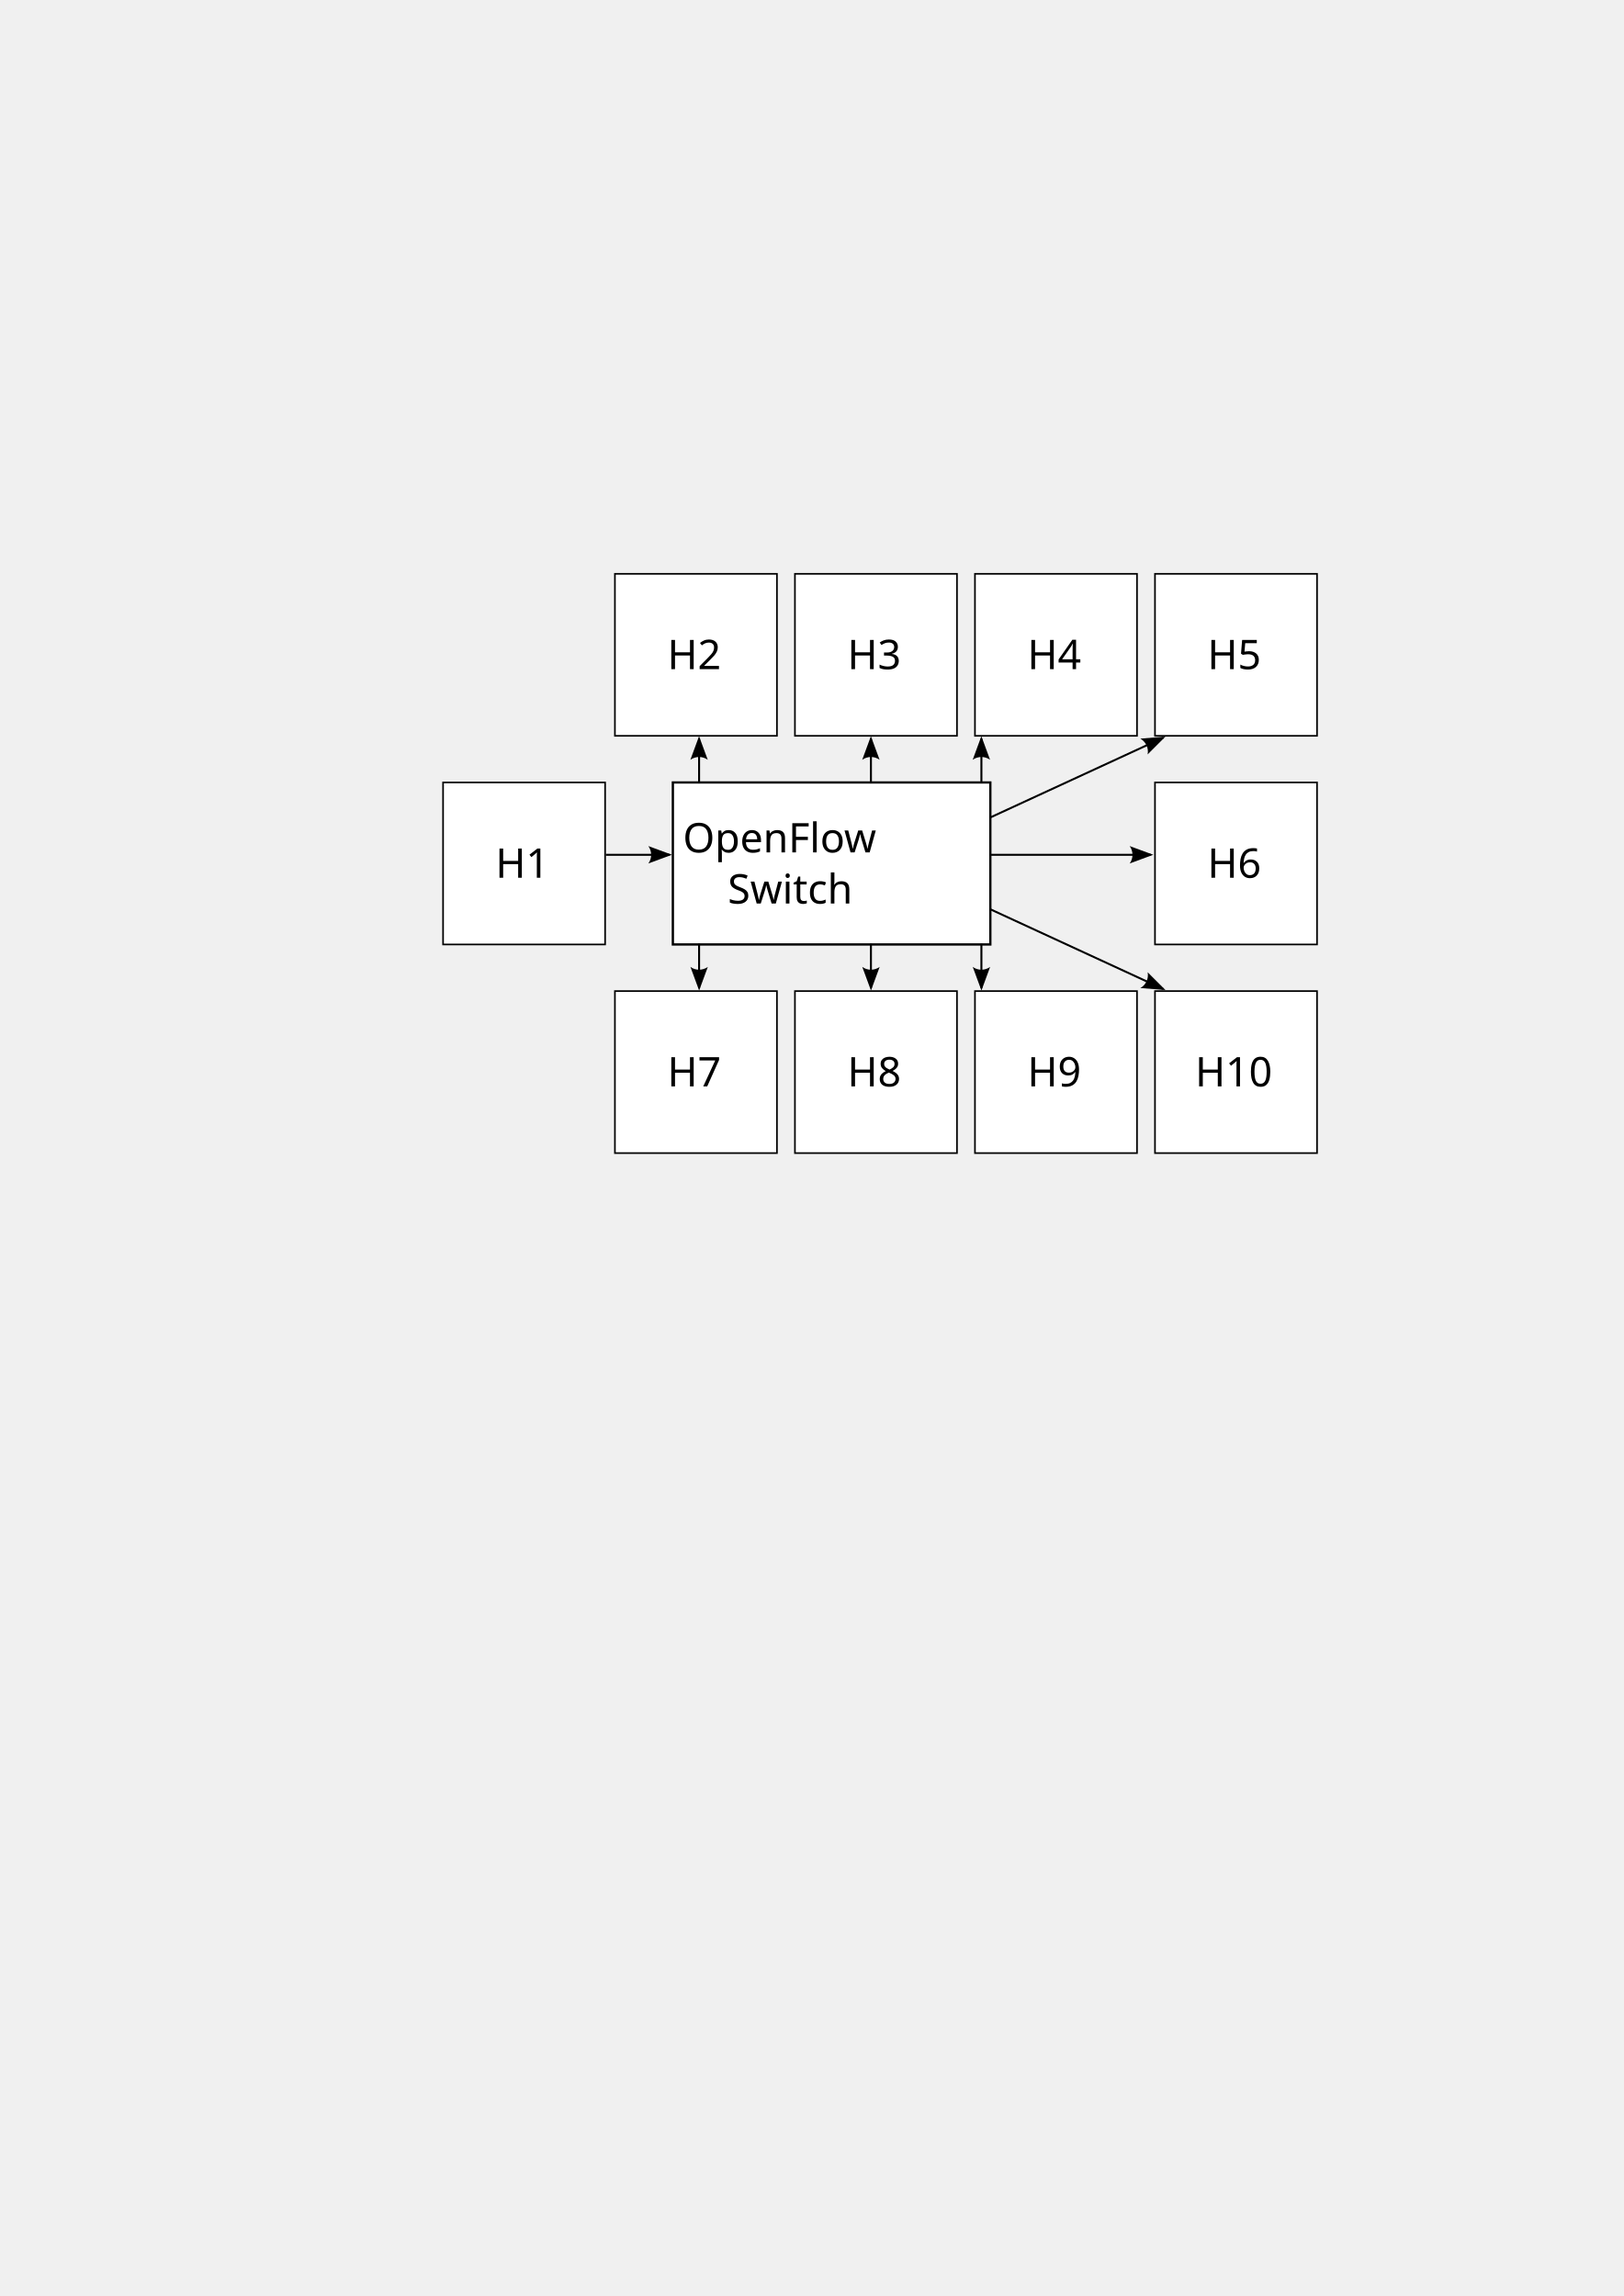
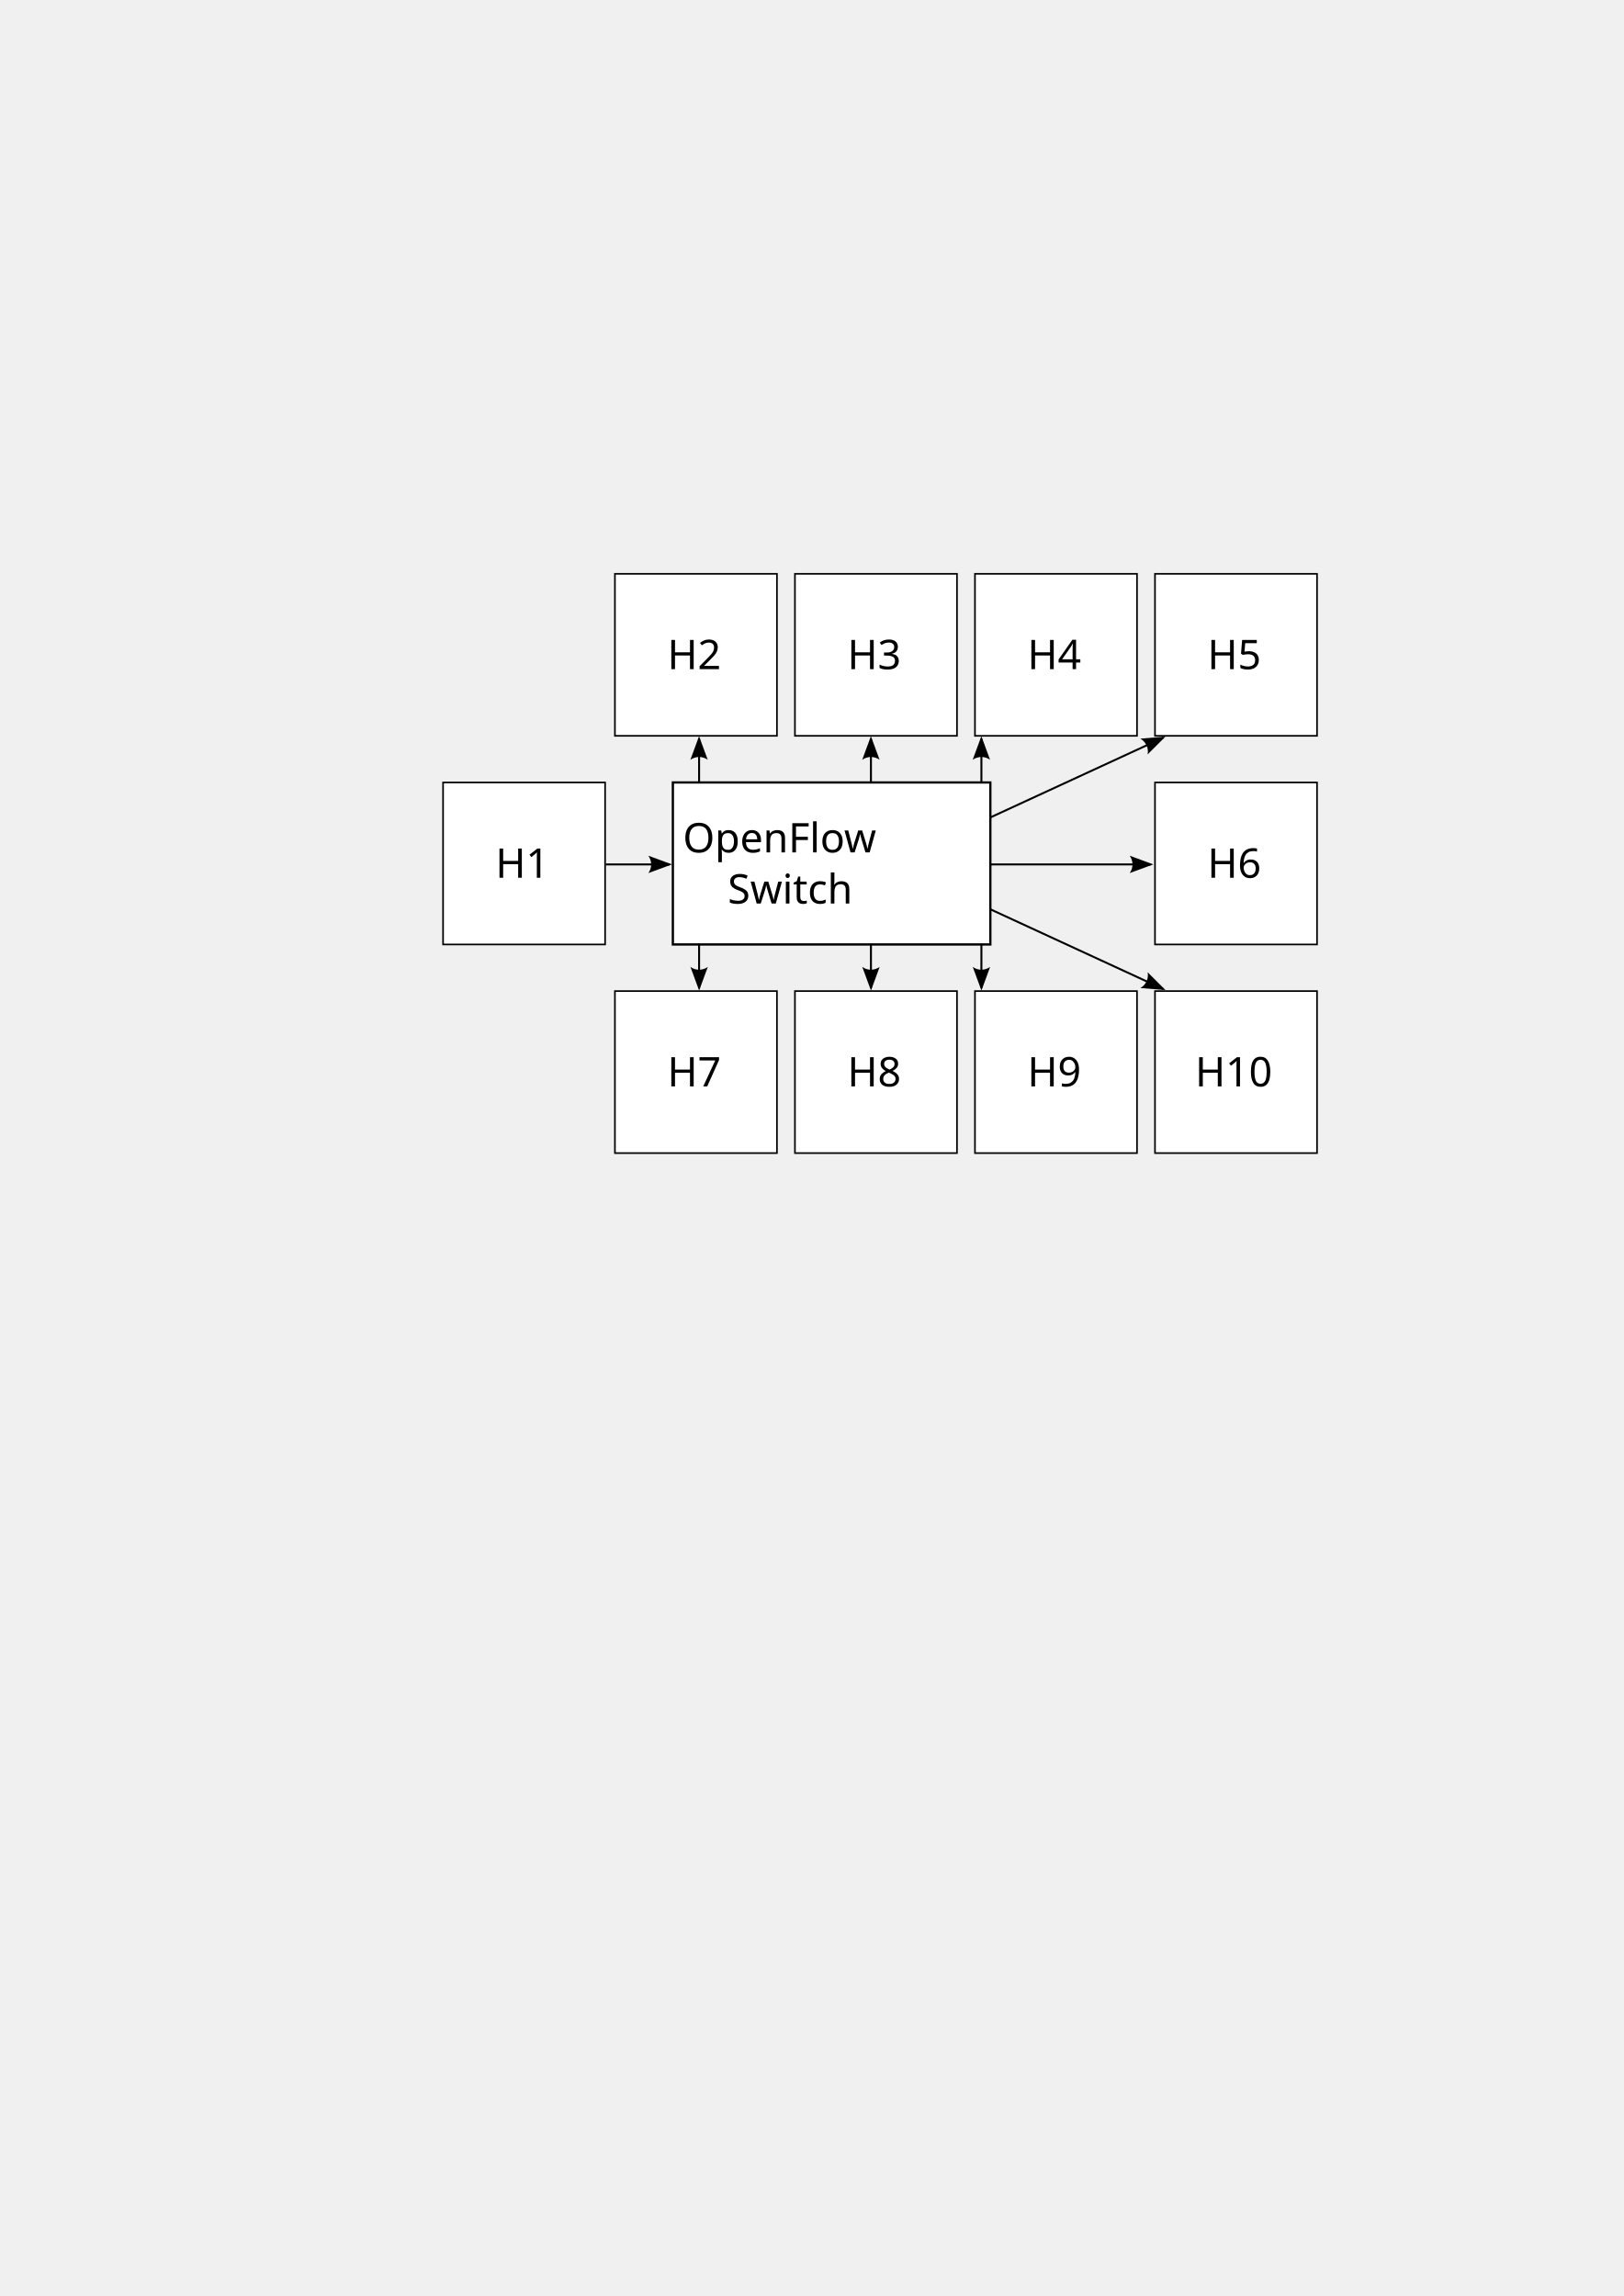
<svg xmlns="http://www.w3.org/2000/svg" width="210mm" height="297mm" id="svg2" version="1.1">
  <defs id="defs4">
    <marker orient="auto" refY="0.0" refX="0.0" id="Arrow2Lend" style="overflow:visible;">
      <path id="path3836" style="fill-rule:evenodd;stroke-width:0.625;stroke-linejoin:round;" d="M 8.719,4.034 L -2.207,0.016 L 8.719,-4.002 C 6.973,-1.63 6.983,1.616 8.719,4.034 z " transform="scale(1.1) rotate(180) translate(1,0)" />
    </marker>
  </defs>
  <g id="layer1">
    <g id="g3798" transform="translate(116.1873,-490.2153)">
      <rect y="872.76" x="100.398" height="79.204" width="79.204" id="rect2985" style="fill:#ffffff;stroke:#000000;stroke-width:0.796;stroke-miterlimit:4;stroke-dasharray:none;stroke-dashoffset:0" />
      <text id="text3757" y="919.355" x="126.037" style="font-size:20px;font-style:normal;font-variant:normal;font-weight:normal;font-stretch:normal;line-height:125%;letter-spacing:0px;word-spacing:0px;fill:#000000;fill-opacity:1;stroke:none;font-family:Sans;-inkscape-font-specification:Clean" xml:space="preserve">
        <tspan y="919.355" x="126.037" id="tspan3759">H1</tspan>
      </text>
    </g>
    <g id="g3770" transform="translate(464.1873,-490.2153)">
      <rect style="fill:#ffffff;stroke:#000000;stroke-width:0.796;stroke-miterlimit:4;stroke-dasharray:none;stroke-dashoffset:0" id="rect3772" width="79.204" height="79.204" x="100.398" y="872.76" />
      <text xml:space="preserve" style="font-size:20px;font-style:normal;font-variant:normal;font-weight:normal;font-stretch:normal;line-height:125%;letter-spacing:0px;word-spacing:0px;fill:#000000;fill-opacity:1;stroke:none;font-family:Sans;-inkscape-font-specification:Clean" x="126.037" y="919.355" id="text3774">
        <tspan id="tspan3776" x="126.037" y="919.355">H6</tspan>
      </text>
    </g>
    <text id="text3782" y="1286.9" x="189.054" style="font-size:20px;font-style:normal;font-variant:normal;font-weight:normal;font-stretch:normal;line-height:125%;letter-spacing:0px;word-spacing:0px;fill:#000000;fill-opacity:1;stroke:none;font-family:Sans;-inkscape-font-specification:Clean" xml:space="preserve" transform="scale(1.399786,0.714395)">
      <tspan y="1286.9" x="189.054" id="tspan3784" />
    </text>
    <g id="g3803" transform="translate(114.5106,-490.2153)">
      <rect style="fill:#ffffff;stroke:#000000;stroke-width:1.115;stroke-miterlimit:4;stroke-dasharray:none;stroke-dashoffset:0" id="rect3780" width="155.191" height="79.204" x="214.398" y="872.76" />
      <text id="text3789" y="906.962" x="289.951" style="font-size:20px;font-style:normal;font-variant:normal;font-weight:normal;font-stretch:normal;text-align:center;line-height:125%;letter-spacing:0px;word-spacing:0px;text-anchor:middle;fill:#000000;fill-opacity:1;stroke:none;font-family:Sans;-inkscape-font-specification:Clean" xml:space="preserve">
        <tspan y="906.962" x="289.951" id="tspan3791">OpenFlow</tspan>
        <tspan id="tspan3793" y="931.962" x="289.951">Switch</tspan>
      </text>
    </g>
-     <path style="fill:none;stroke:#000000;stroke-width:0.962px;stroke-linecap:butt;stroke-linejoin:miter;stroke-opacity:1;marker-end:url(#Arrow2Lend)" d="m 296.146,417.914 31.059,0" id="path3809" />
-     <path id="path4255" d="m 484.146,417.914 78.342,0" style="fill:none;stroke:#000000;stroke-width:0.962;stroke-linecap:butt;stroke-linejoin:miter;stroke-opacity:1;marker-end:url(#Arrow2Lend);stroke-miterlimit:4;stroke-dasharray:none" />
+     <path style="fill:none;stroke:#000000;stroke-width:0.962px;stroke-linecap:butt;stroke-linejoin:miter;stroke-opacity:1;marker-end:url(#Arrow2Lend)" d="m 296.146,422.621 31.059,0" id="path3809" />
+     <path id="path4255" d="m 484.146,422.62 78.342,0" style="fill:none;stroke:#000000;stroke-width:0.962;stroke-linecap:butt;stroke-linejoin:miter;stroke-miterlimit:4;stroke-opacity:1;stroke-dasharray:none;marker-end:url(#Arrow2Lend)" />
    <g transform="translate(376.1873,-592.2153)" id="g4276">
      <rect y="872.76" x="100.398" height="79.204" width="79.204" id="rect4278" style="fill:#ffffff;stroke:#000000;stroke-width:0.796;stroke-miterlimit:4;stroke-dasharray:none;stroke-dashoffset:0" />
      <text id="text4280" y="919.355" x="126.037" style="font-size:20px;font-style:normal;font-variant:normal;font-weight:normal;font-stretch:normal;line-height:125%;letter-spacing:0px;word-spacing:0px;fill:#000000;fill-opacity:1;stroke:none;font-family:Sans;-inkscape-font-specification:Clean" xml:space="preserve">
        <tspan y="919.355" x="126.037" id="tspan4282">H4</tspan>
      </text>
    </g>
    <g id="g4284" transform="translate(288.1873,-592.2153)">
      <rect style="fill:#ffffff;stroke:#000000;stroke-width:0.796;stroke-miterlimit:4;stroke-dasharray:none;stroke-dashoffset:0" id="rect4286" width="79.204" height="79.204" x="100.398" y="872.76" />
      <text xml:space="preserve" style="font-size:20px;font-style:normal;font-variant:normal;font-weight:normal;font-stretch:normal;line-height:125%;letter-spacing:0px;word-spacing:0px;fill:#000000;fill-opacity:1;stroke:none;font-family:Sans;-inkscape-font-specification:Clean" x="126.037" y="919.355" id="text4288">
        <tspan id="tspan4290" x="126.037" y="919.355">H3</tspan>
      </text>
    </g>
    <g transform="translate(200.1874,-592.2153)" id="g4292">
      <rect y="872.76" x="100.398" height="79.204" width="79.204" id="rect4294" style="fill:#ffffff;stroke:#000000;stroke-width:0.796;stroke-miterlimit:4;stroke-dasharray:none;stroke-dashoffset:0" />
      <text id="text4296" y="919.355" x="126.037" style="font-size:20px;font-style:normal;font-variant:normal;font-weight:normal;font-stretch:normal;line-height:125%;letter-spacing:0px;word-spacing:0px;fill:#000000;fill-opacity:1;stroke:none;font-family:Sans;-inkscape-font-specification:Clean" xml:space="preserve">
        <tspan y="919.355" x="126.037" id="tspan4298">H2</tspan>
      </text>
    </g>
    <g id="g4324" transform="translate(376.1873,-388.2153)">
      <rect style="fill:#ffffff;stroke:#000000;stroke-width:0.796;stroke-miterlimit:4;stroke-dasharray:none;stroke-dashoffset:0" id="rect4326" width="79.204" height="79.204" x="100.398" y="872.76" />
      <text xml:space="preserve" style="font-size:20px;font-style:normal;font-variant:normal;font-weight:normal;font-stretch:normal;line-height:125%;letter-spacing:0px;word-spacing:0px;fill:#000000;fill-opacity:1;stroke:none;font-family:Sans;-inkscape-font-specification:Clean" x="126.037" y="919.355" id="text4328">
        <tspan id="tspan4330" x="126.037" y="919.355">H9</tspan>
      </text>
    </g>
    <g transform="translate(288.1873,-388.2153)" id="g4332">
      <rect y="872.76" x="100.398" height="79.204" width="79.204" id="rect4334" style="fill:#ffffff;stroke:#000000;stroke-width:0.796;stroke-miterlimit:4;stroke-dasharray:none;stroke-dashoffset:0" />
      <text id="text4336" y="919.355" x="126.037" style="font-size:20px;font-style:normal;font-variant:normal;font-weight:normal;font-stretch:normal;line-height:125%;letter-spacing:0px;word-spacing:0px;fill:#000000;fill-opacity:1;stroke:none;font-family:Sans;-inkscape-font-specification:Clean" xml:space="preserve">
        <tspan y="919.355" x="126.037" id="tspan4338">H8</tspan>
      </text>
    </g>
    <g id="g4340" transform="translate(200.1874,-388.2153)">
      <rect style="fill:#ffffff;stroke:#000000;stroke-width:0.796;stroke-miterlimit:4;stroke-dasharray:none;stroke-dashoffset:0" id="rect4342" width="79.204" height="79.204" x="100.398" y="872.76" />
      <text xml:space="preserve" style="font-size:20px;font-style:normal;font-variant:normal;font-weight:normal;font-stretch:normal;line-height:125%;letter-spacing:0px;word-spacing:0px;fill:#000000;fill-opacity:1;stroke:none;font-family:Sans;-inkscape-font-specification:Clean" x="126.037" y="919.355" id="text4344">
        <tspan id="tspan4346" x="126.037" y="919.355">H7</tspan>
      </text>
    </g>
    <g transform="translate(464.1873,-388.2153)" id="g4348">
      <rect y="872.76" x="100.398" height="79.204" width="79.204" id="rect4350" style="fill:#ffffff;stroke:#000000;stroke-width:0.796;stroke-miterlimit:4;stroke-dasharray:none;stroke-dashoffset:0" />
      <text id="text4352" y="919.355" x="120.037" style="font-size:20px;font-style:normal;font-variant:normal;font-weight:normal;font-stretch:normal;line-height:125%;letter-spacing:0px;word-spacing:0px;fill:#000000;fill-opacity:1;stroke:none;font-family:Sans;-inkscape-font-specification:Clean" xml:space="preserve">
        <tspan y="919.355" x="120.037" id="tspan4354">H10</tspan>
      </text>
    </g>
    <g transform="translate(464.1873,-592.2153)" id="g4356">
      <rect y="872.76" x="100.398" height="79.204" width="79.204" id="rect4358" style="fill:#ffffff;stroke:#000000;stroke-width:0.796;stroke-miterlimit:4;stroke-dasharray:none;stroke-dashoffset:0" />
      <text id="text4360" y="919.355" x="126.037" style="font-size:20px;font-style:normal;font-variant:normal;font-weight:normal;font-stretch:normal;line-height:125%;letter-spacing:0px;word-spacing:0px;fill:#000000;fill-opacity:1;stroke:none;font-family:Sans;-inkscape-font-specification:Clean" xml:space="preserve">
        <tspan y="919.355" x="126.037" id="tspan4362">H5</tspan>
      </text>
    </g>
    <path id="path4366" d="m 484.246,399.582 84.293,-38.897" style="fill:none;stroke:#000000;stroke-width:0.962;stroke-linecap:butt;stroke-linejoin:miter;stroke-miterlimit:4;stroke-opacity:1;stroke-dasharray:none;marker-end:url(#Arrow2Lend)" />
    <path id="path4370" d="m 425.732,382.799 0,-21.61" style="fill:none;stroke:#000000;stroke-width:0.962;stroke-linecap:butt;stroke-linejoin:miter;stroke-miterlimit:4;stroke-opacity:1;stroke-dasharray:none;marker-end:url(#Arrow2Lend)" />
    <path style="fill:none;stroke:#000000;stroke-width:0.962;stroke-linecap:butt;stroke-linejoin:miter;stroke-miterlimit:4;stroke-opacity:1;stroke-dasharray:none;marker-end:url(#Arrow2Lend)" d="m 341.732,382.799 0,-21.61" id="path4372" />
    <path style="fill:none;stroke:#000000;stroke-width:0.962;stroke-linecap:butt;stroke-linejoin:miter;stroke-miterlimit:4;stroke-opacity:1;stroke-dasharray:none;marker-end:url(#Arrow2Lend)" d="m 479.732,382.799 0,-21.61" id="path4374" />
    <path style="fill:none;stroke:#000000;stroke-width:0.962;stroke-linecap:butt;stroke-linejoin:miter;stroke-miterlimit:4;stroke-opacity:1;stroke-dasharray:none;marker-end:url(#Arrow2Lend)" d="m 484.246,444.615 84.293,38.897" id="path4376" />
    <path style="fill:none;stroke:#000000;stroke-width:0.962;stroke-linecap:butt;stroke-linejoin:miter;stroke-miterlimit:4;stroke-opacity:1;stroke-dasharray:none;marker-end:url(#Arrow2Lend)" d="m 425.732,461.393 0,21.61" id="path4378" />
    <path id="path4380" d="m 341.732,461.393 0,21.61" style="fill:none;stroke:#000000;stroke-width:0.962;stroke-linecap:butt;stroke-linejoin:miter;stroke-miterlimit:4;stroke-opacity:1;stroke-dasharray:none;marker-end:url(#Arrow2Lend)" />
    <path id="path4382" d="m 479.732,461.393 0,21.61" style="fill:none;stroke:#000000;stroke-width:0.962;stroke-linecap:butt;stroke-linejoin:miter;stroke-miterlimit:4;stroke-opacity:1;stroke-dasharray:none;marker-end:url(#Arrow2Lend)" />
  </g>
</svg>
